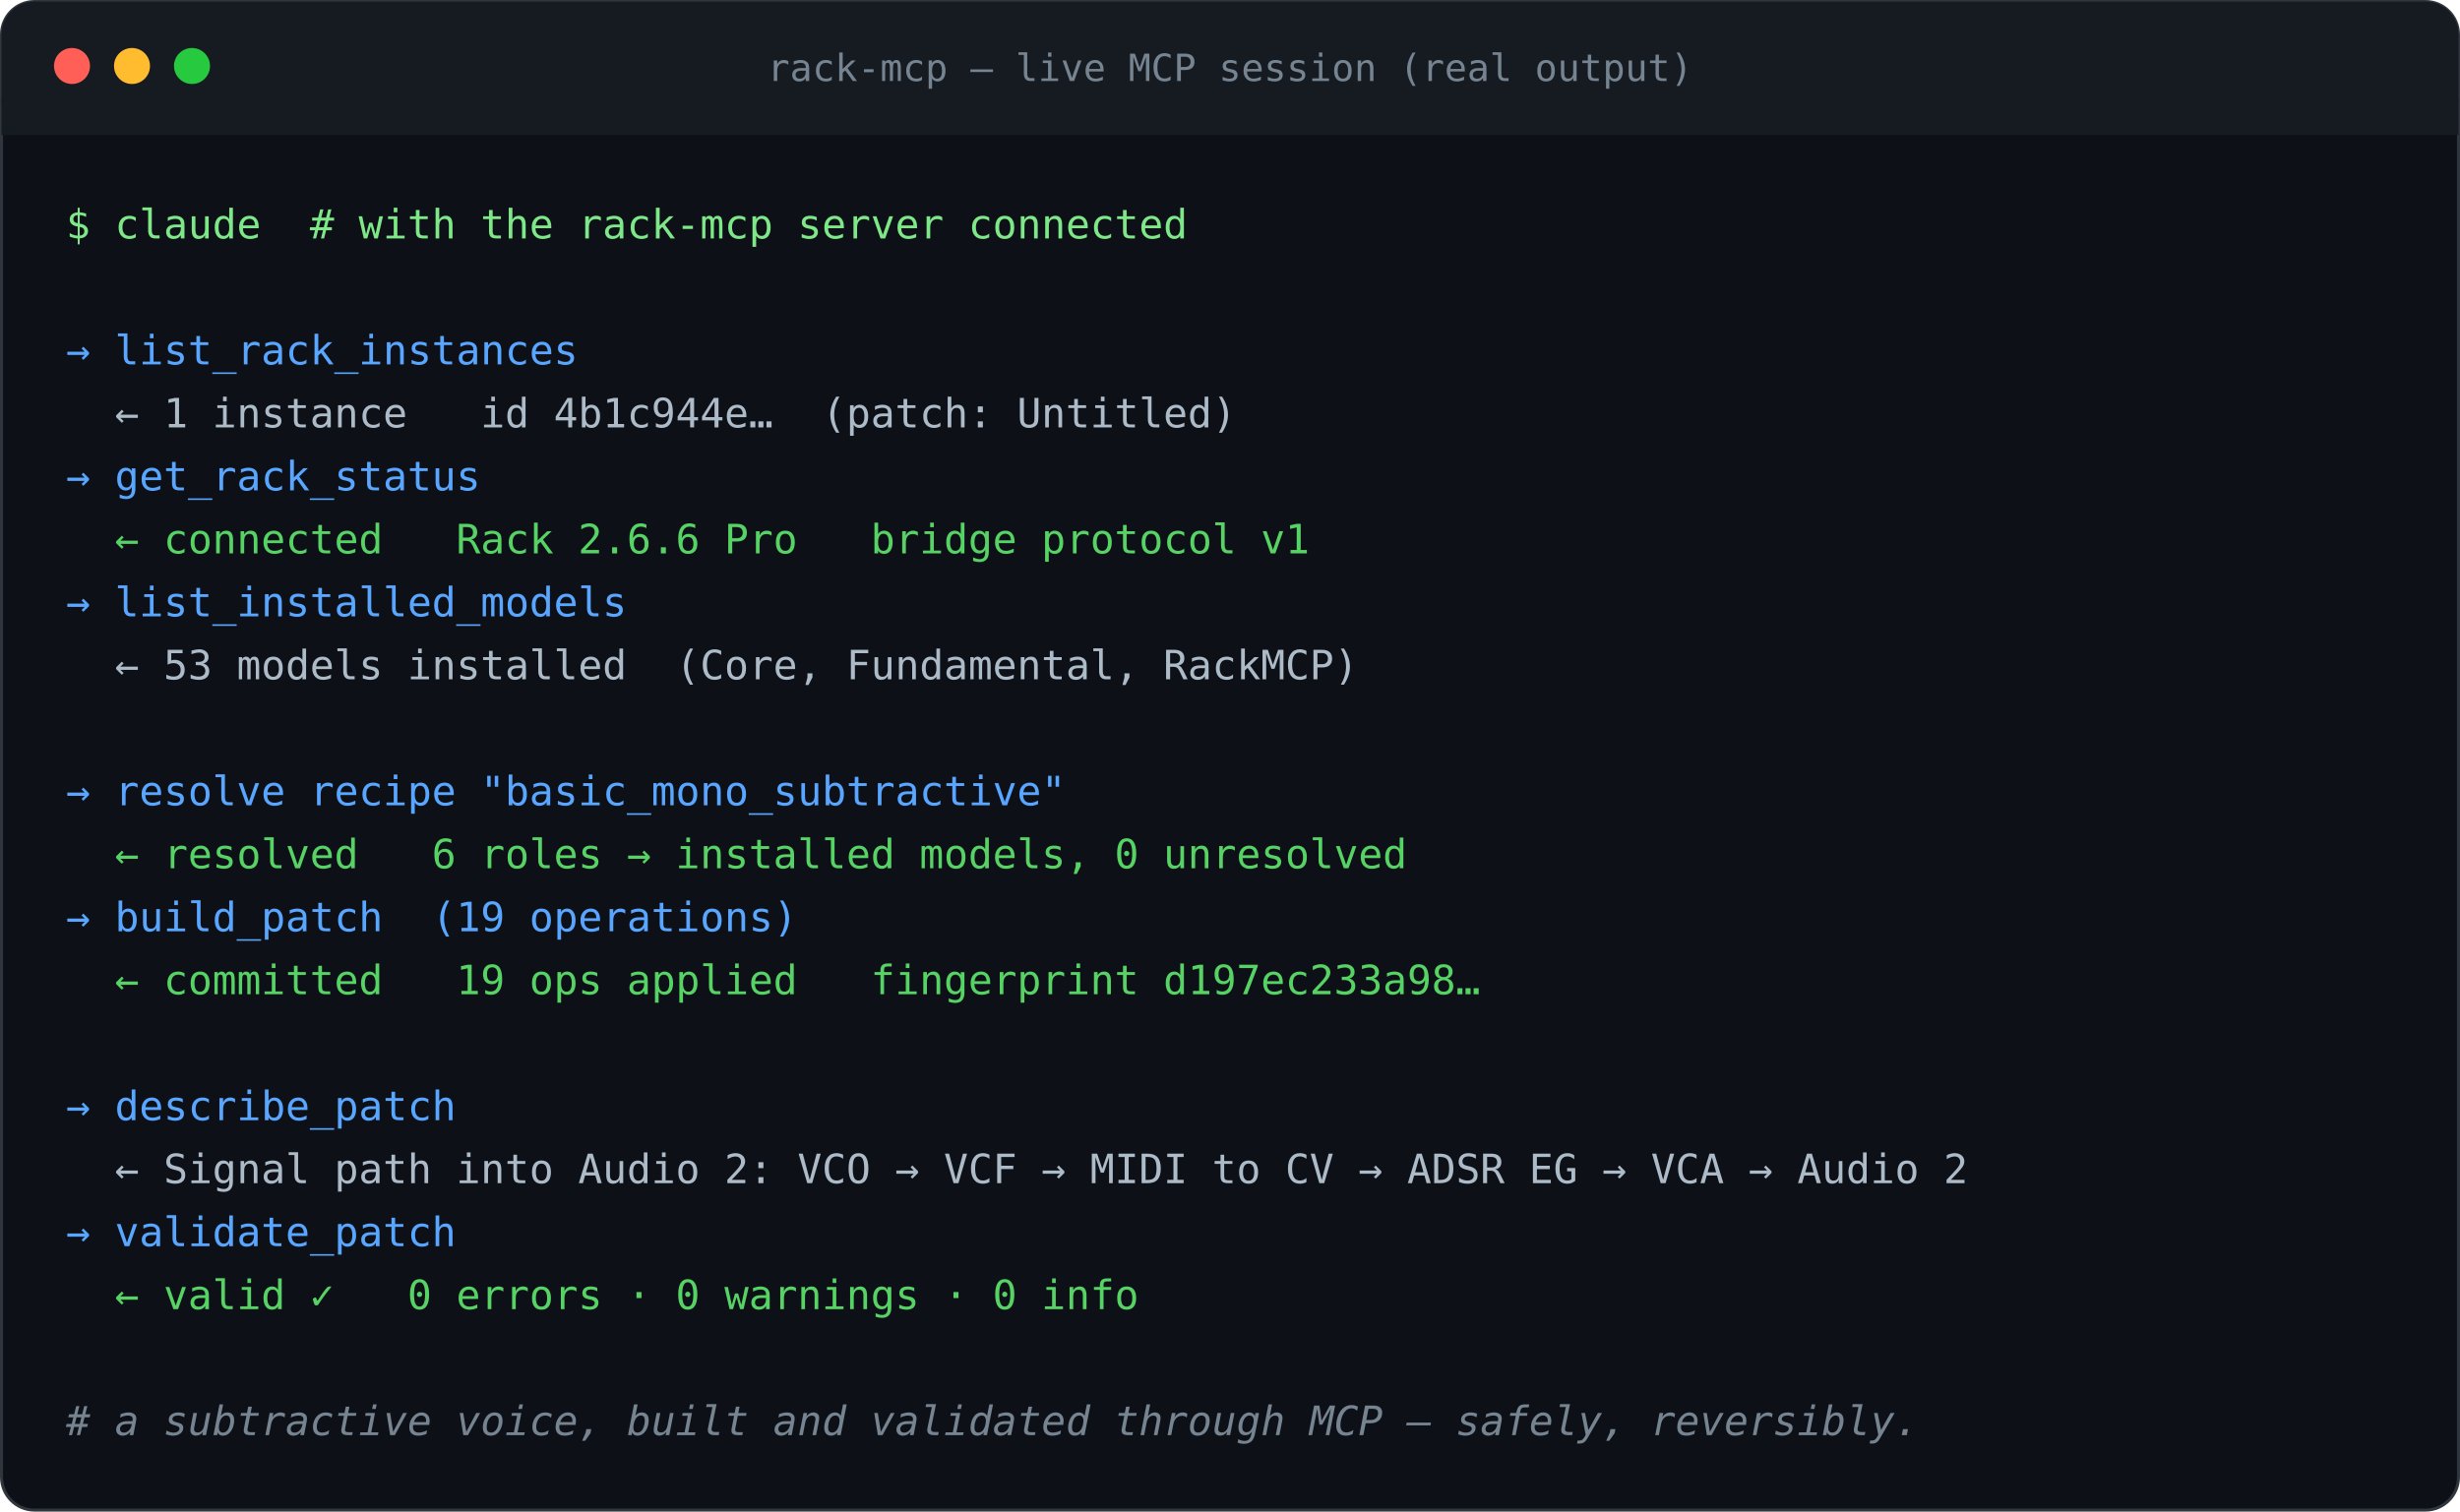
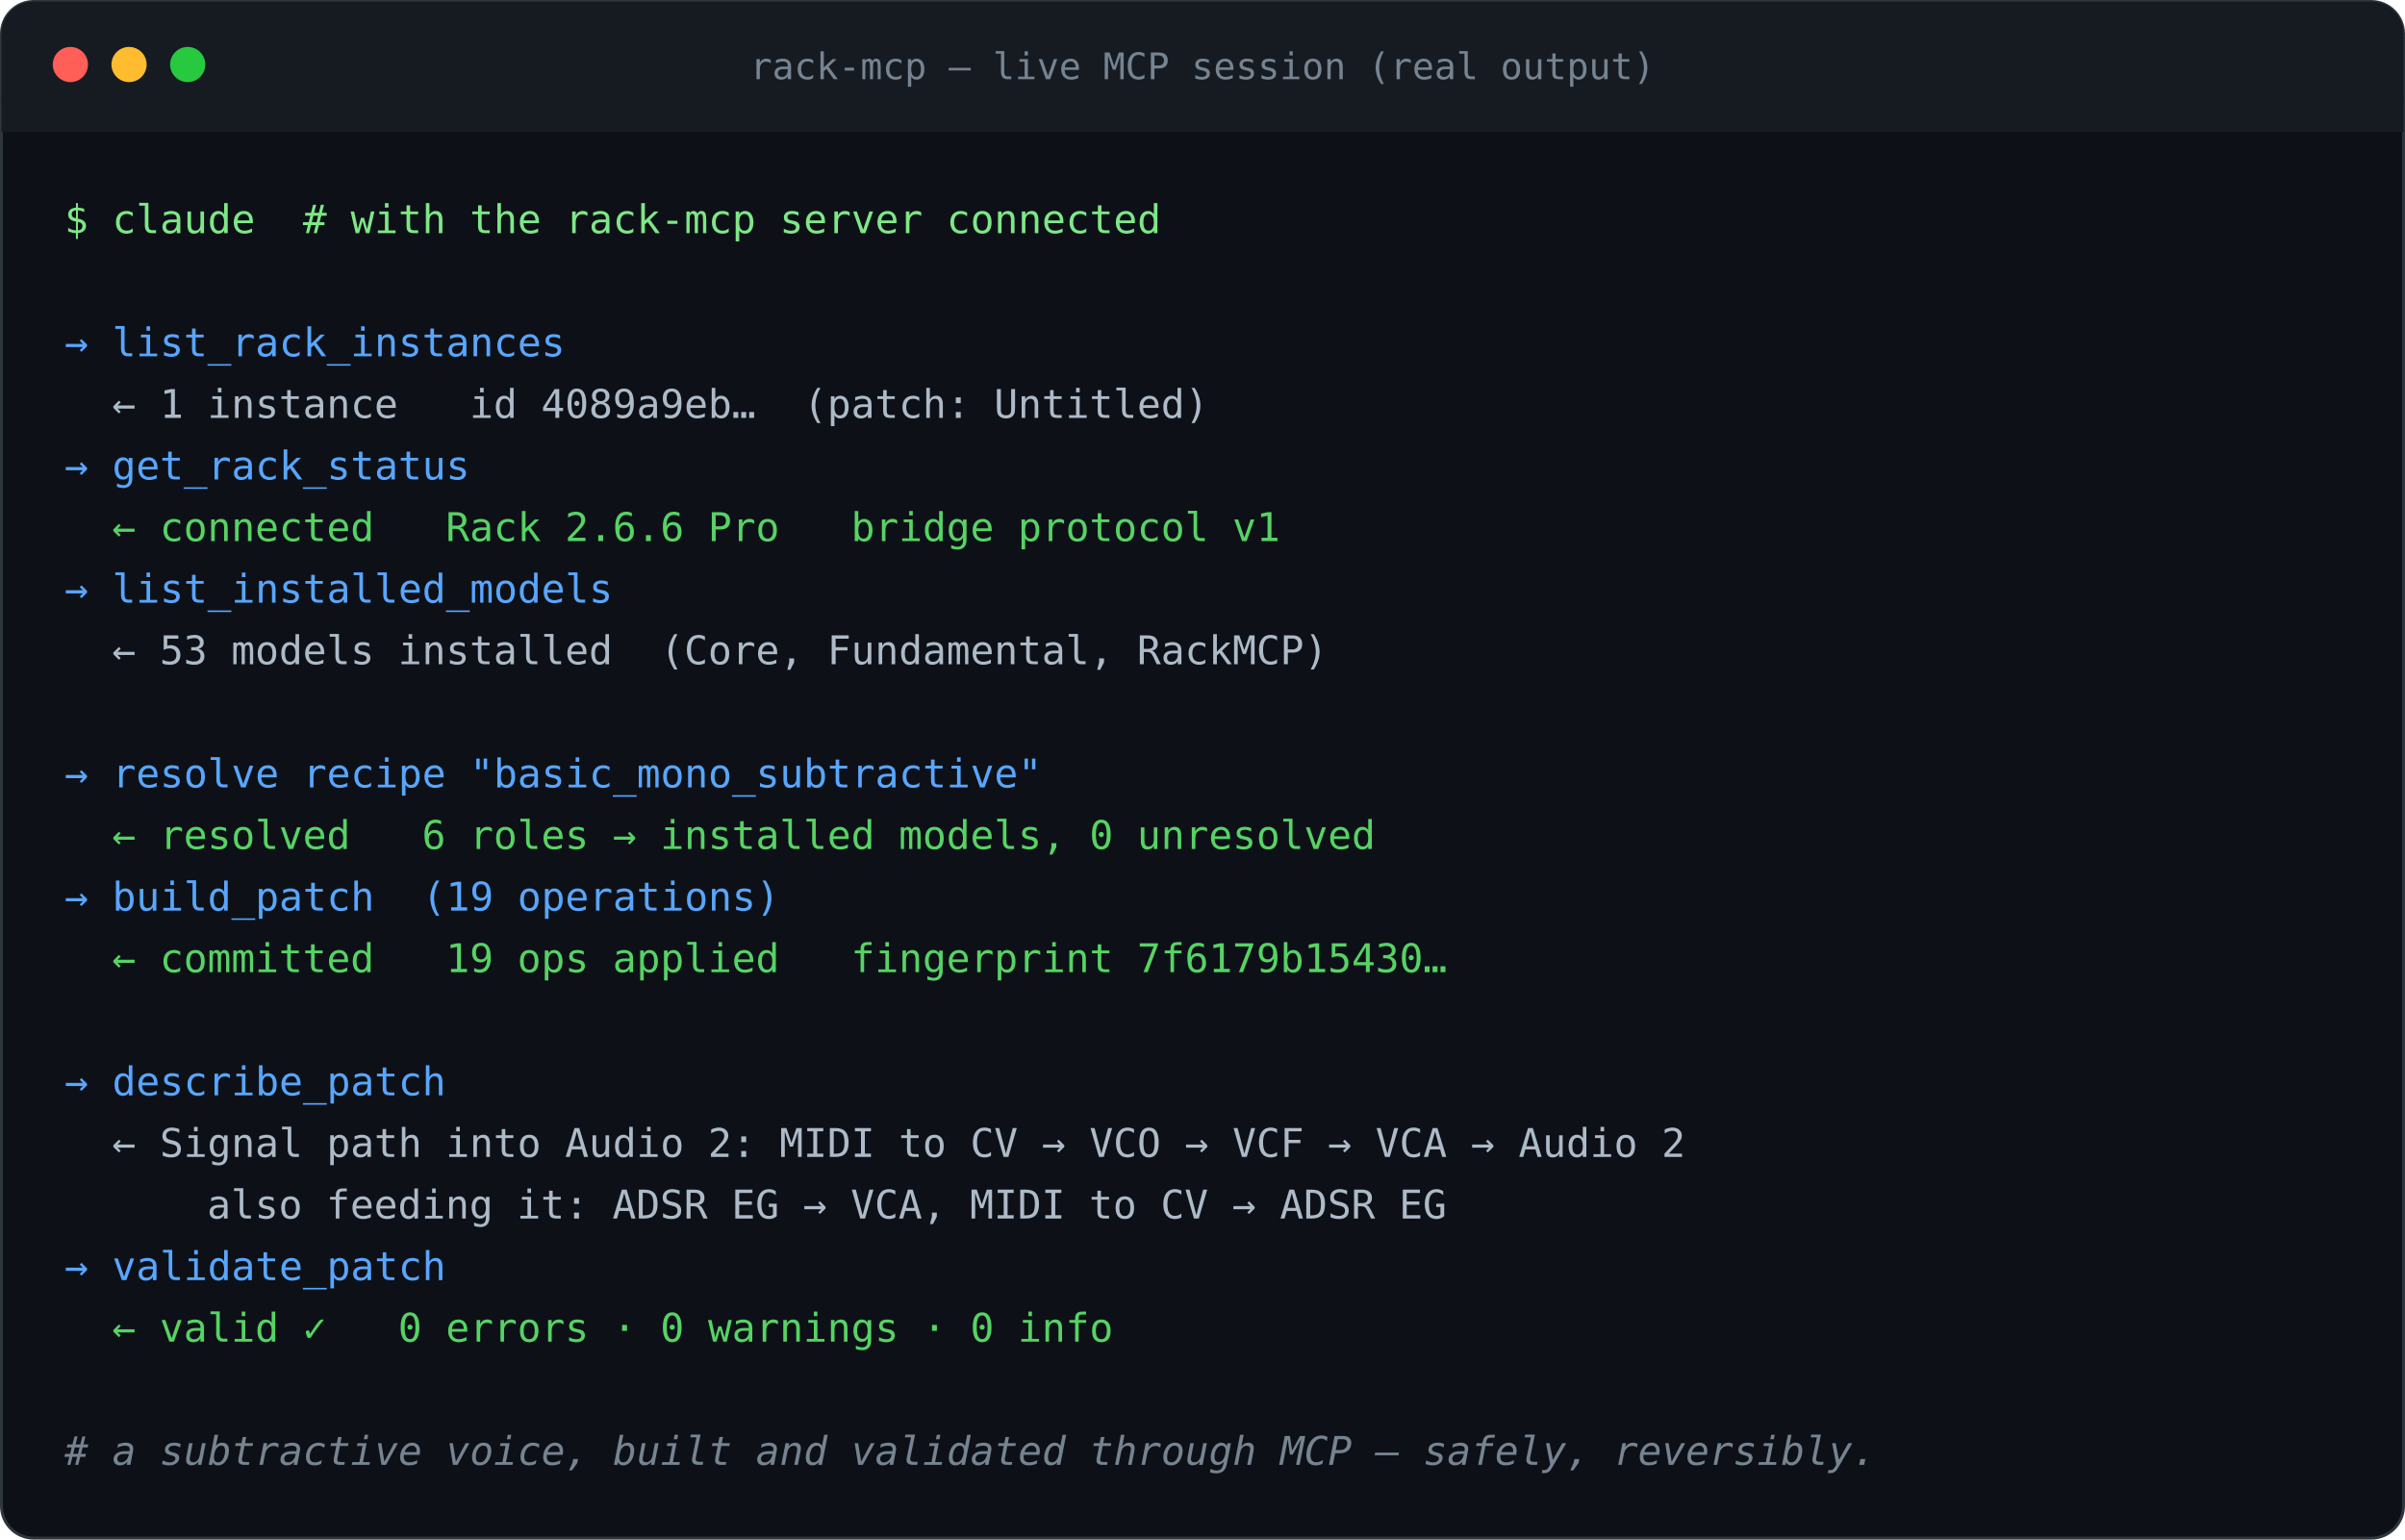
- <svg xmlns="http://www.w3.org/2000/svg" width="820" height="504" viewBox="0 0 820 504" role="img" aria-label="Rack MCP live session transcript">
-   <rect x="0.5" y="0.5" width="819" height="503" rx="11" fill="#0d1117" stroke="#30363d" />
+ <svg xmlns="http://www.w3.org/2000/svg" width="820" height="525" viewBox="0 0 820 525" role="img" aria-label="Rack MCP live session transcript">
+   <rect x="0.5" y="0.5" width="819" height="524" rx="11" fill="#0d1117" stroke="#30363d" />
  <rect x="0.5" y="0.5" width="819" height="44" rx="11" fill="#161b22" />
  <rect x="0.5" y="33" width="819" height="12" fill="#161b22" />
  <circle cx="24" cy="22" r="6" fill="#ff5f56" />
  <circle cx="44" cy="22" r="6" fill="#febc2e" />
  <circle cx="64" cy="22" r="6" fill="#27c93f" />
  <text x="410" y="27" text-anchor="middle" fill="#768390" font-family="ui-monospace,SFMono-Regular,Menlo,monospace" font-size="12.5">rack-mcp — live MCP session (real output)</text>
  <g font-family="ui-monospace,SFMono-Regular,Menlo,Consolas,monospace" font-size="13.5" xml:space="preserve">
-     <text x="22" y="79.5" fill="#7ee787">$ claude  # with the rack-mcp server connected</text>
-     <text x="22" y="121.5" fill="#58a6ff">→ list_rack_instances</text>
-     <text x="22" y="142.5" fill="#adbac7">  ← 1 instance   id 4b1c944e…  (patch: Untitled)</text>
-     <text x="22" y="163.5" fill="#58a6ff">→ get_rack_status</text>
-     <text x="22" y="184.5" fill="#56d364">  ← connected   Rack 2.6.6 Pro   bridge protocol v1</text>
-     <text x="22" y="205.5" fill="#58a6ff">→ list_installed_models</text>
-     <text x="22" y="226.5" fill="#adbac7">  ← 53 models installed  (Core, Fundamental, RackMCP)</text>
-     <text x="22" y="268.5" fill="#58a6ff">→ resolve recipe "basic_mono_subtractive"</text>
-     <text x="22" y="289.5" fill="#56d364">  ← resolved   6 roles → installed models, 0 unresolved</text>
-     <text x="22" y="310.5" fill="#58a6ff">→ build_patch  (19 operations)</text>
-     <text x="22" y="331.5" fill="#56d364">  ← committed   19 ops applied   fingerprint d197ec233a98…</text>
-     <text x="22" y="373.5" fill="#58a6ff">→ describe_patch</text>
-     <text x="22" y="394.5" fill="#adbac7">  ← Signal path into Audio 2: VCO → VCF → MIDI to CV → ADSR EG → VCA → Audio 2</text>
-     <text x="22" y="415.5" fill="#58a6ff">→ validate_patch</text>
-     <text x="22" y="436.5" fill="#56d364">  ← valid ✓   0 errors · 0 warnings · 0 info</text>
-     <text x="22" y="478.5" fill="#768390" font-style="italic"># a subtractive voice, built and validated through MCP — safely, reversibly.</text>
+     <text x="22.0" y="79.5" fill="#7ee787">$ claude  # with the rack-mcp server connected</text>
+     <text x="22.0" y="121.5" fill="#58a6ff">→ list_rack_instances</text>
+     <text x="38.2" y="142.5" fill="#adbac7">← 1 instance   id 4089a9eb…  (patch: Untitled)</text>
+     <text x="22.0" y="163.5" fill="#58a6ff">→ get_rack_status</text>
+     <text x="38.2" y="184.5" fill="#56d364">← connected   Rack 2.6.6 Pro   bridge protocol v1</text>
+     <text x="22.0" y="205.5" fill="#58a6ff">→ list_installed_models</text>
+     <text x="38.2" y="226.5" fill="#adbac7">← 53 models installed  (Core, Fundamental, RackMCP)</text>
+     <text x="22.0" y="268.5" fill="#58a6ff">→ resolve recipe "basic_mono_subtractive"</text>
+     <text x="38.2" y="289.5" fill="#56d364">← resolved   6 roles → installed models, 0 unresolved</text>
+     <text x="22.0" y="310.5" fill="#58a6ff">→ build_patch  (19 operations)</text>
+     <text x="38.2" y="331.5" fill="#56d364">← committed   19 ops applied   fingerprint 7f6179b15430…</text>
+     <text x="22.0" y="373.5" fill="#58a6ff">→ describe_patch</text>
+     <text x="38.2" y="394.5" fill="#adbac7">← Signal path into Audio 2: MIDI to CV → VCO → VCF → VCA → Audio 2</text>
+     <text x="70.6" y="415.5" fill="#adbac7">also feeding it: ADSR EG → VCA, MIDI to CV → ADSR EG</text>
+     <text x="22.0" y="436.5" fill="#58a6ff">→ validate_patch</text>
+     <text x="38.2" y="457.5" fill="#56d364">← valid ✓   0 errors · 0 warnings · 0 info</text>
+     <text x="22.0" y="499.5" fill="#768390" font-style="italic"># a subtractive voice, built and validated through MCP — safely, reversibly.</text>
  </g>
</svg>
